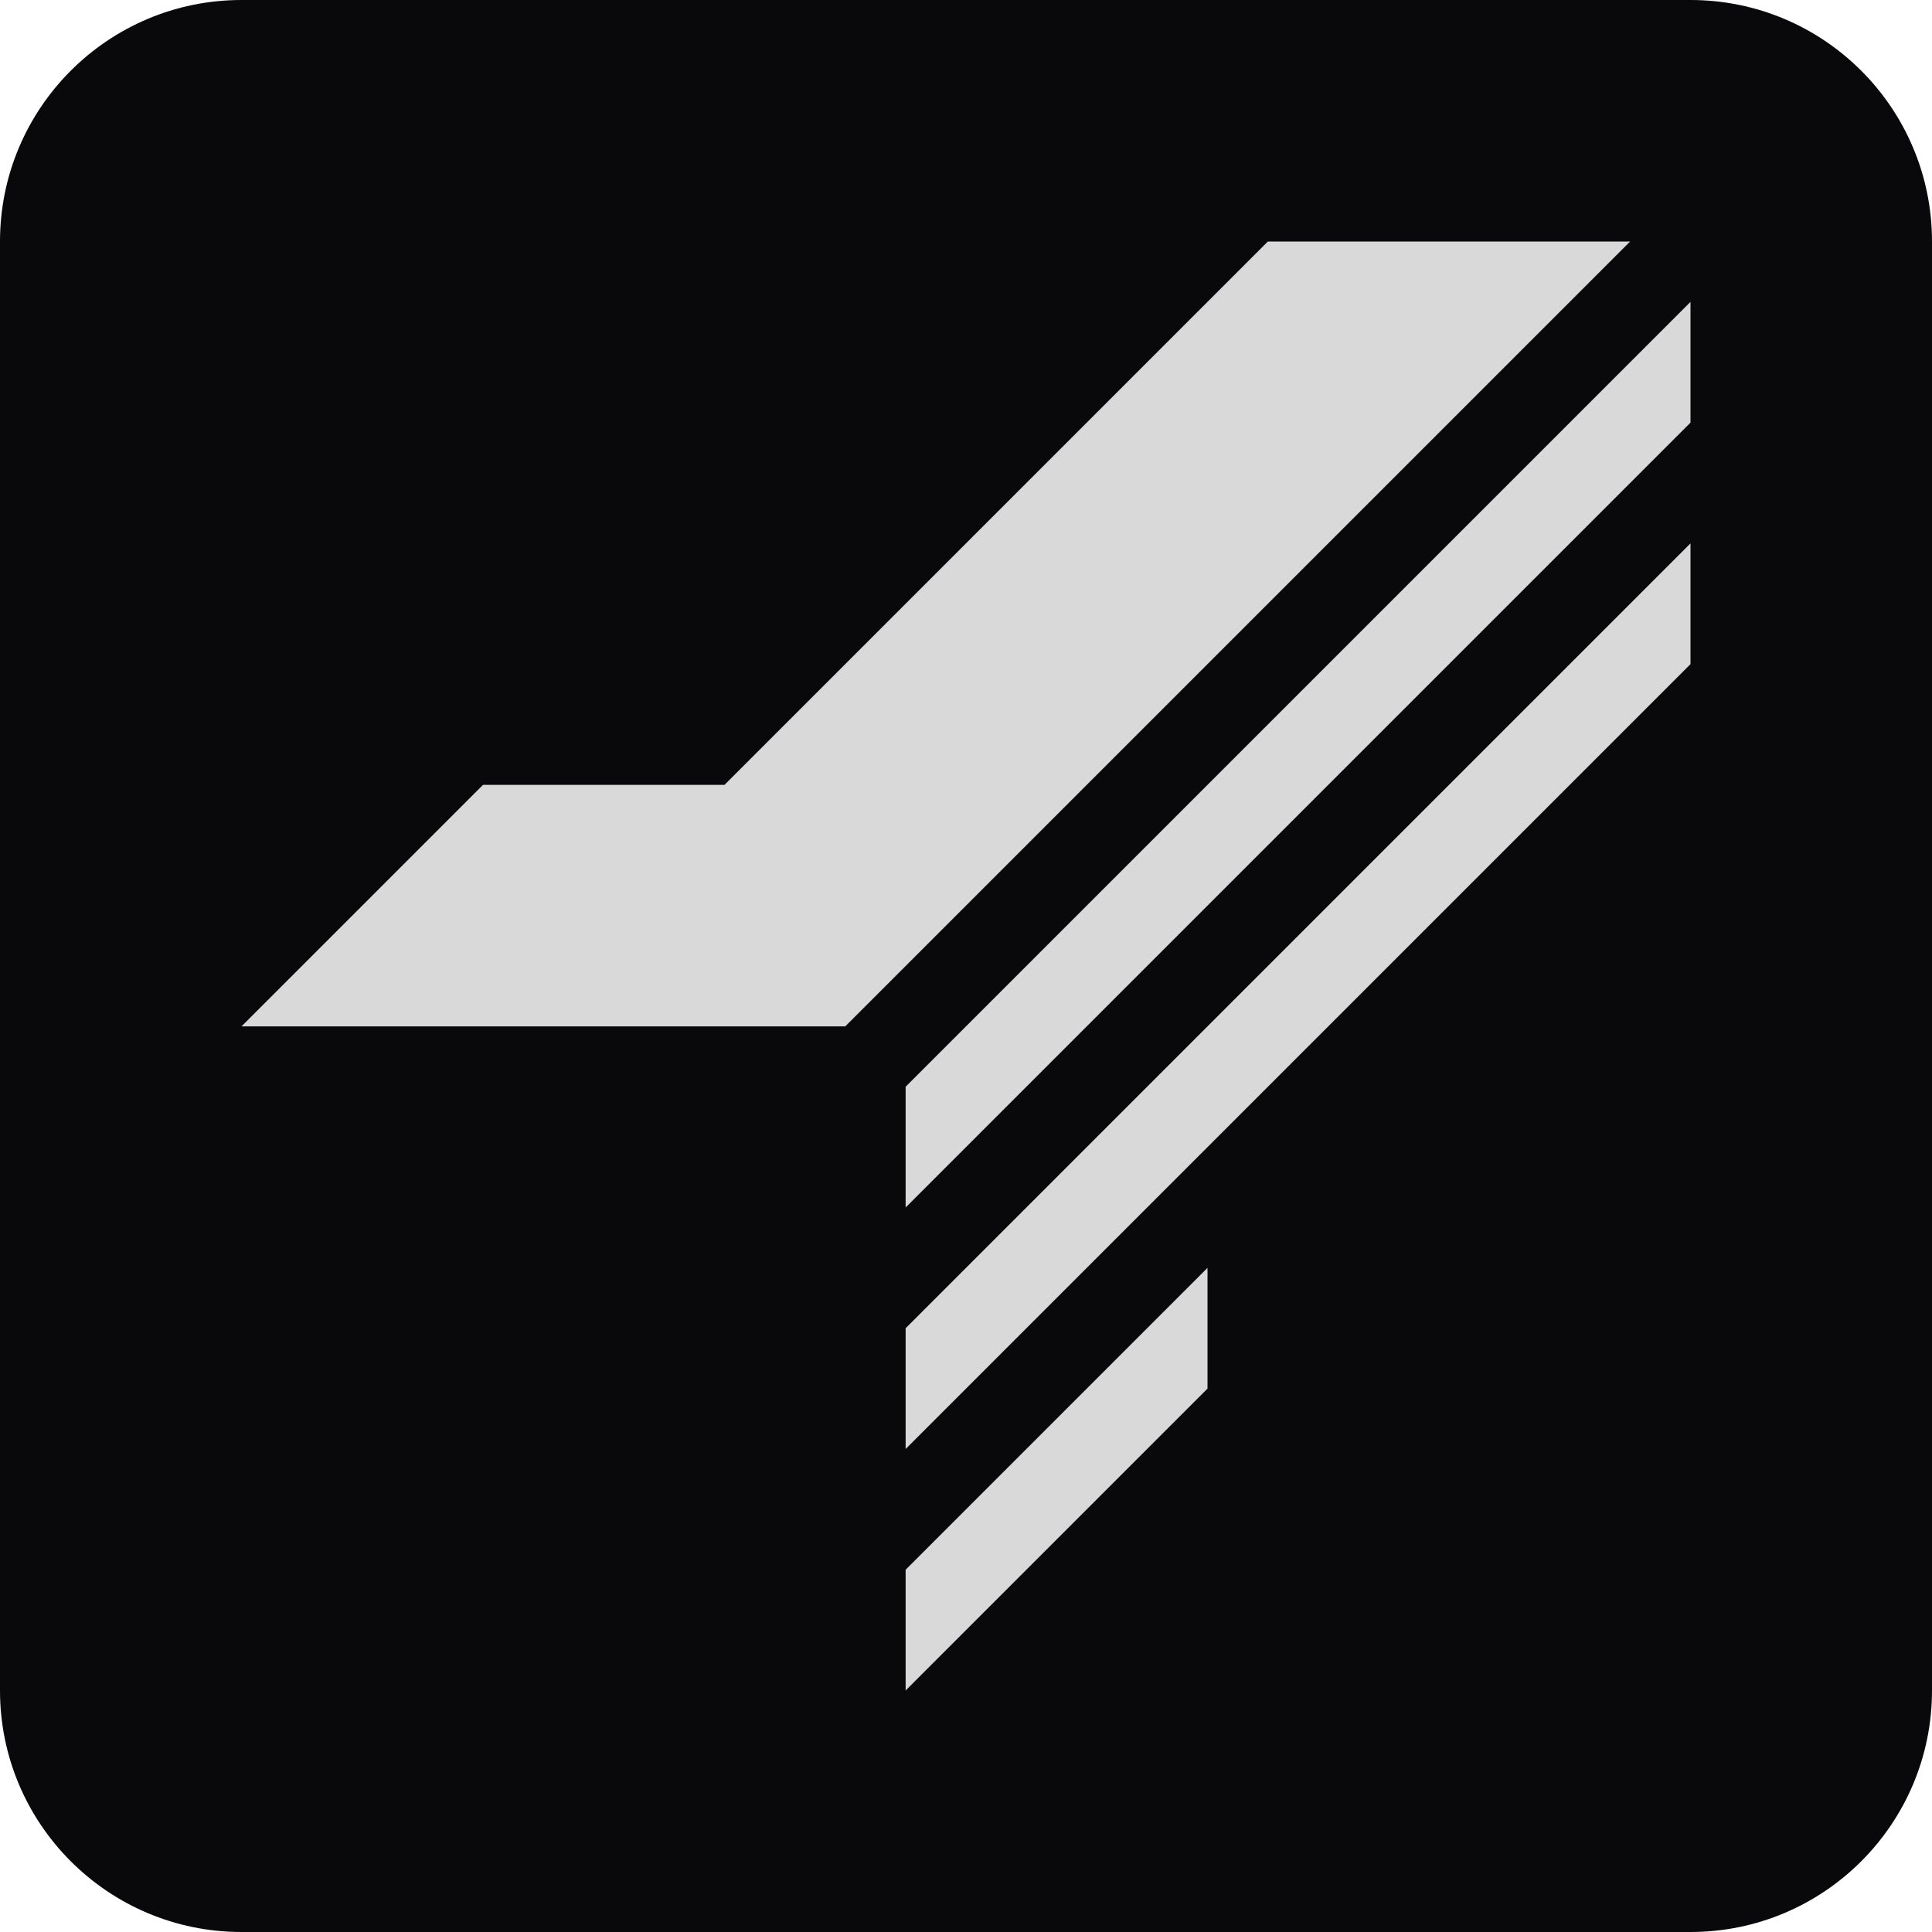
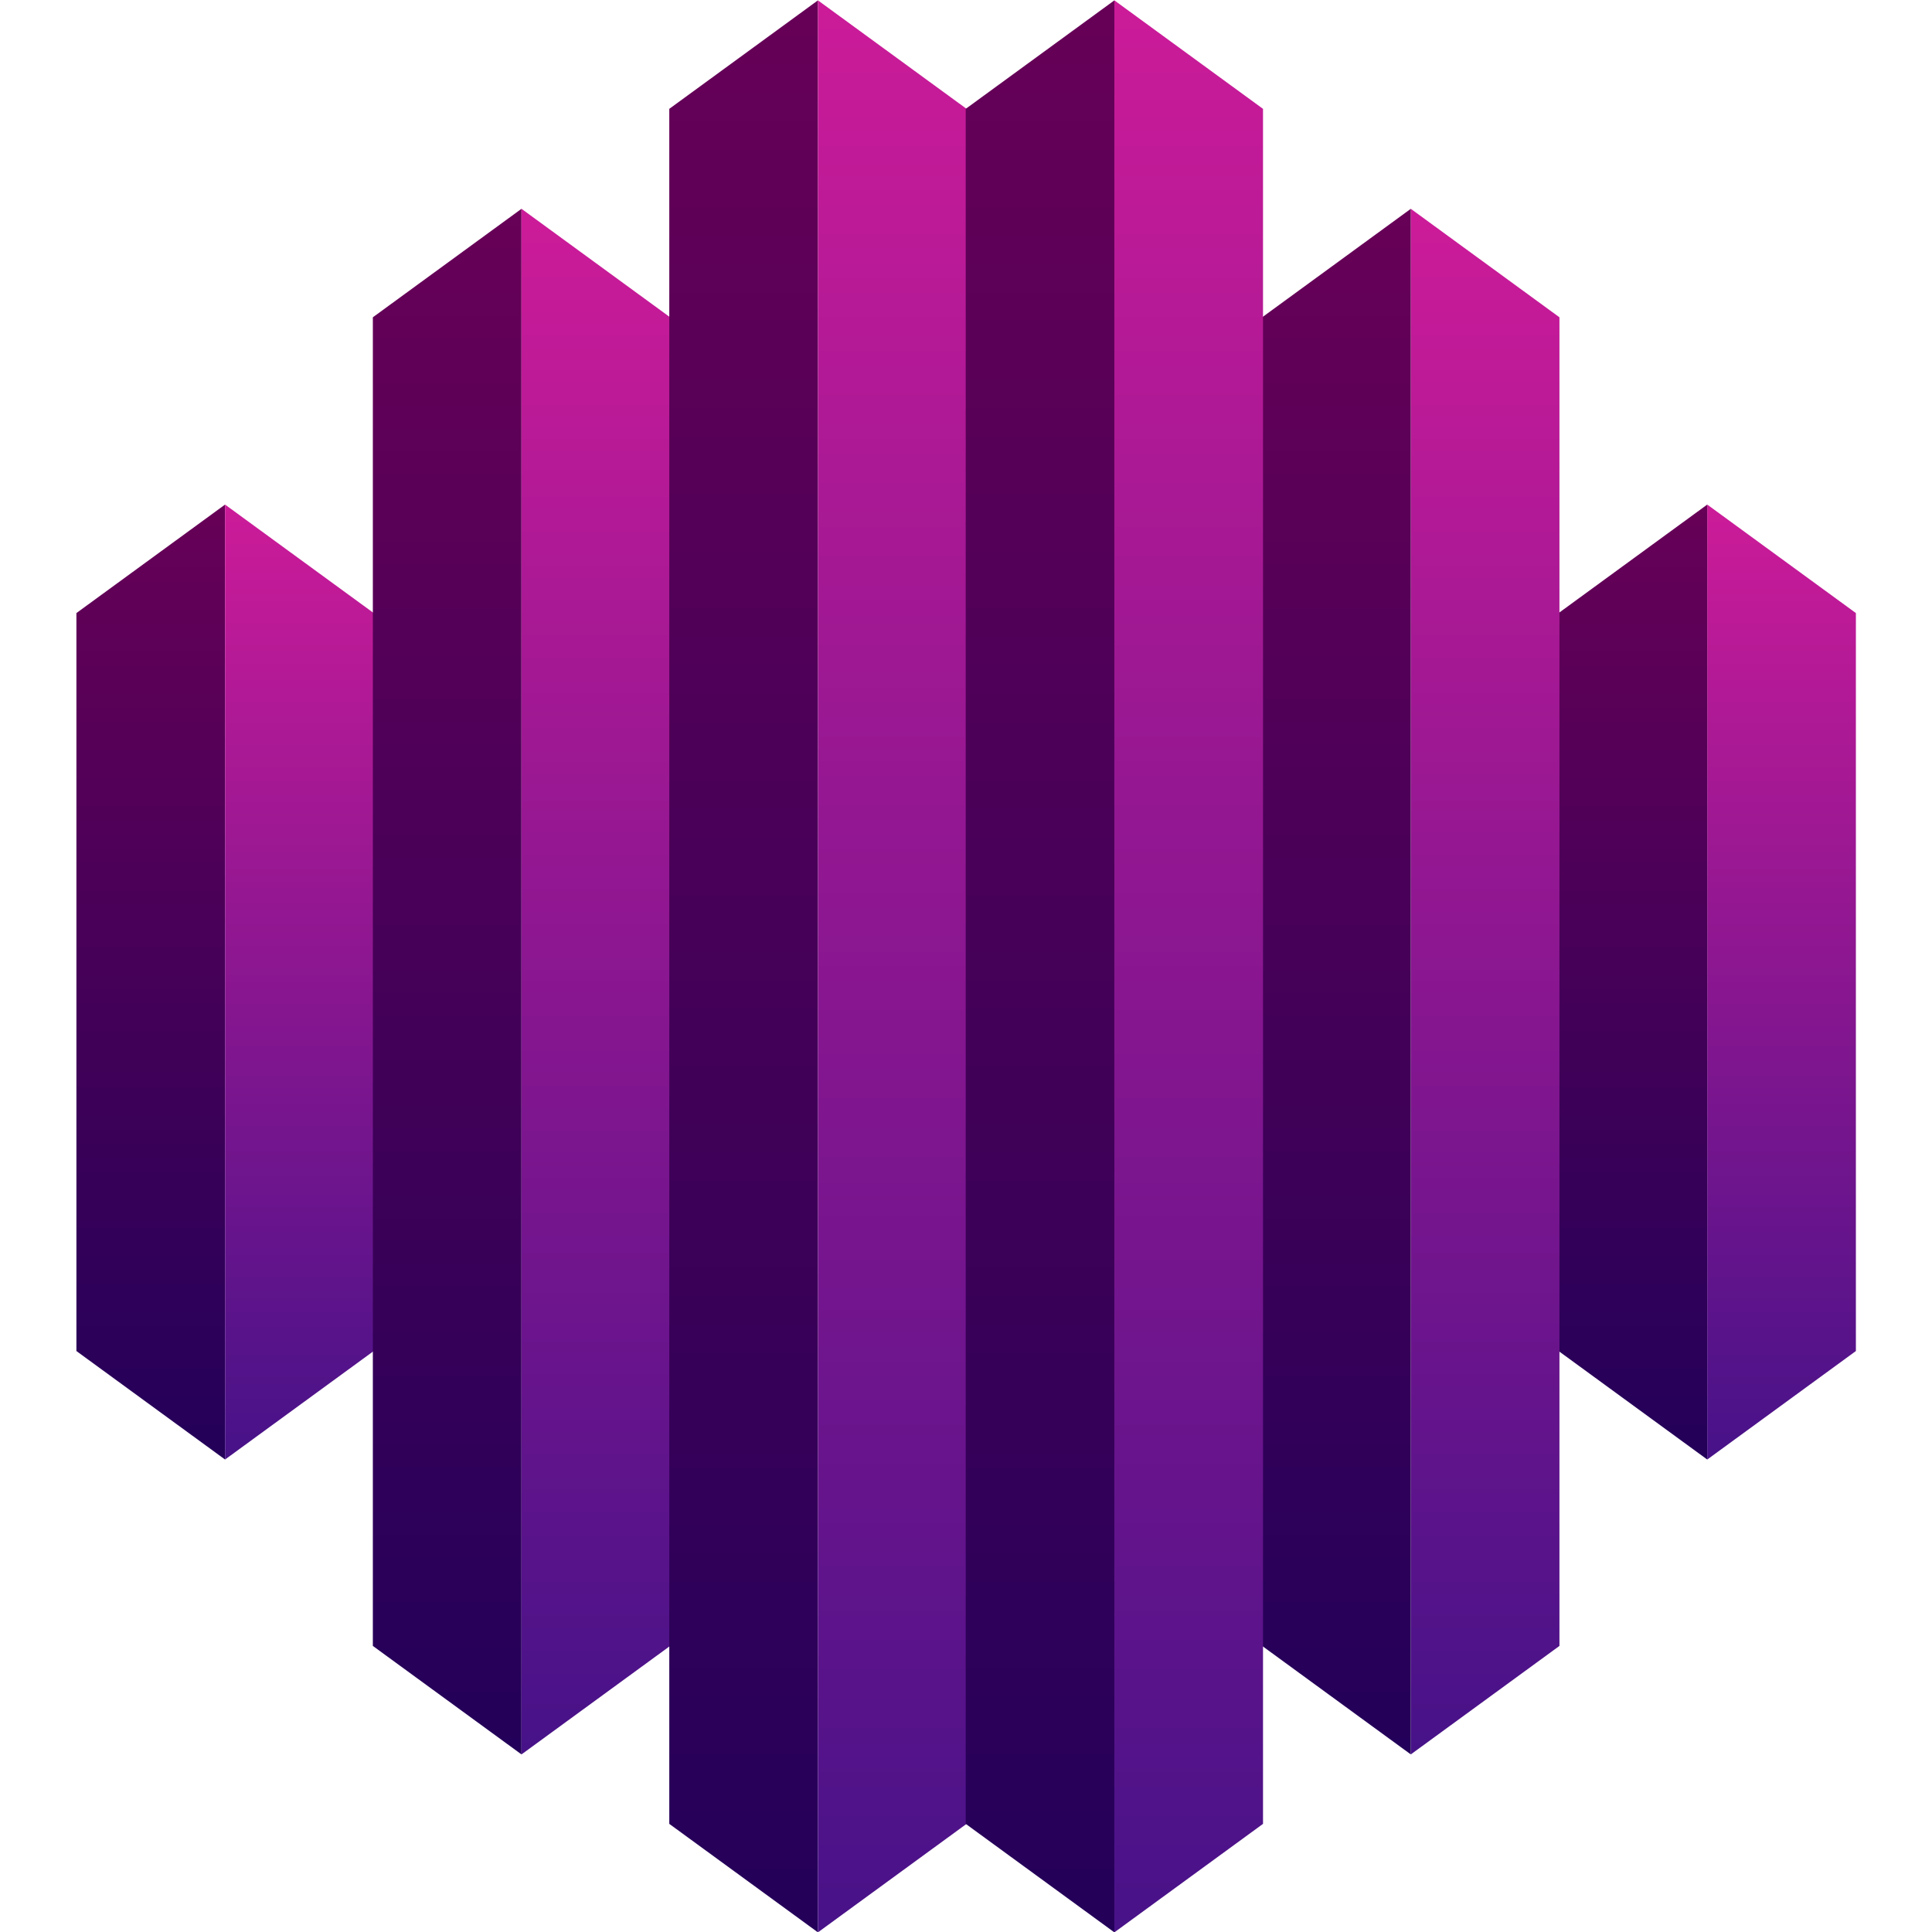
- <svg xmlns="http://www.w3.org/2000/svg" width="32" height="32" viewBox="0 0 32 32" fill="none">
-   <path d="M0 4C0 1.791 1.791 0 4 0H28C30.209 0 32 1.791 32 4V28C32 30.209 30.209 32 28 32H4C1.791 32 0 30.209 0 28V4Z" fill="#09090B" />
-   <path d="M14 17H4L8 13H12L21 4H27L14 17Z" fill="#D9D9D9" />
-   <path d="M15 20V18L28 5V7L15 20Z" fill="#D9D9D9" />
-   <path d="M15 24V22L28 9V11L15 24Z" fill="#D9D9D9" />
-   <path d="M15 28V26L20 21V23L15 28Z" fill="#D9D9D9" />
+ <svg xmlns="http://www.w3.org/2000/svg" width="1365.333mm" height="1365.333mm" viewBox="0 0 1365.333 1365.333" version="1.1" id="svg449">
+   <defs id="defs443">
+     <linearGradient x1="0" y1="0" x2="1" y2="0" gradientUnits="userSpaceOnUse" gradientTransform="matrix(0,-506.1403,-506.1403,0,954.8224,756.5621)" spreadMethod="pad" id="linearGradient348">
+       <stop style="stop-opacity:1;stop-color:#cc1b99" offset="0" id="stop344" />
+       <stop style="stop-opacity:1;stop-color:#471288" offset="1" id="stop346" />
+     </linearGradient>
+     <linearGradient x1="0" y1="0" x2="1" y2="0" gradientUnits="userSpaceOnUse" gradientTransform="matrix(0,-506.1403,-506.1403,0,876.0382,756.5621)" spreadMethod="pad" id="linearGradient368">
+       <stop style="stop-opacity:1;stop-color:#670057" offset="0" id="stop364" />
+       <stop style="stop-opacity:1;stop-color:#230059" offset="1" id="stop366" />
+     </linearGradient>
+     <linearGradient x1="0" y1="0" x2="1" y2="0" gradientUnits="userSpaceOnUse" gradientTransform="matrix(0,-819.2,-819.2,0,797.7045,913.3271)" spreadMethod="pad" id="linearGradient388">
+       <stop style="stop-opacity:1;stop-color:#cc1b99" offset="0" id="stop384" />
+       <stop style="stop-opacity:1;stop-color:#471288" offset="1" id="stop386" />
+     </linearGradient>
+     <linearGradient x1="0" y1="0" x2="1" y2="0" gradientUnits="userSpaceOnUse" gradientTransform="matrix(0,-819.2,-819.2,0,718.9203,913.3271)" spreadMethod="pad" id="linearGradient408">
+       <stop style="stop-opacity:1;stop-color:#670057" offset="0" id="stop404" />
+       <stop style="stop-opacity:1;stop-color:#230059" offset="1" id="stop406" />
+     </linearGradient>
+     <linearGradient x1="0" y1="0" x2="1" y2="0" gradientUnits="userSpaceOnUse" gradientTransform="matrix(0,-1024,-1024,0,640.5866,1023.811)" spreadMethod="pad" id="linearGradient488">
+       <stop style="stop-opacity:1;stop-color:#cc1b99" offset="0" id="stop484" />
+       <stop style="stop-opacity:1;stop-color:#471288" offset="1" id="stop486" />
+     </linearGradient>
+     <linearGradient x1="0" y1="0" x2="1" y2="0" gradientUnits="userSpaceOnUse" gradientTransform="matrix(0,-1024,-1024,0,561.8024,1023.811)" spreadMethod="pad" id="linearGradient468">
+       <stop style="stop-opacity:1;stop-color:#670057" offset="0" id="stop464" />
+       <stop style="stop-opacity:1;stop-color:#230059" offset="1" id="stop466" />
+     </linearGradient>
+     <linearGradient x1="0" y1="0" x2="1" y2="0" gradientUnits="userSpaceOnUse" gradientTransform="matrix(0,-1024,-1024,0,483.4687,1023.811)" spreadMethod="pad" id="linearGradient448">
+       <stop style="stop-opacity:1;stop-color:#cc1b99" offset="0" id="stop444" />
+       <stop style="stop-opacity:1;stop-color:#471288" offset="1" id="stop446" />
+     </linearGradient>
+     <linearGradient x1="0" y1="0" x2="1" y2="0" gradientUnits="userSpaceOnUse" gradientTransform="matrix(0,-1024,-1024,0,404.6845,1023.811)" spreadMethod="pad" id="linearGradient428">
+       <stop style="stop-opacity:1;stop-color:#670057" offset="0" id="stop424" />
+       <stop style="stop-opacity:1;stop-color:#230059" offset="1" id="stop426" />
+     </linearGradient>
+     <linearGradient x1="0" y1="0" x2="1" y2="0" gradientUnits="userSpaceOnUse" gradientTransform="matrix(0,-819.2,-819.2,0,326.3508,913.3271)" spreadMethod="pad" id="linearGradient328">
+       <stop style="stop-opacity:1;stop-color:#cc1b99" offset="0" id="stop324" />
+       <stop style="stop-opacity:1;stop-color:#471288" offset="1" id="stop326" />
+     </linearGradient>
+     <linearGradient x1="0" y1="0" x2="1" y2="0" gradientUnits="userSpaceOnUse" gradientTransform="matrix(0,-819.2,-819.2,0,247.5666,913.3271)" spreadMethod="pad" id="linearGradient308">
+       <stop style="stop-opacity:1;stop-color:#670057" offset="0" id="stop304" />
+       <stop style="stop-opacity:1;stop-color:#230059" offset="1" id="stop306" />
+     </linearGradient>
+     <linearGradient x1="0" y1="0" x2="1" y2="0" gradientUnits="userSpaceOnUse" gradientTransform="matrix(0,-506.1403,-506.1403,0,169.2329,756.5621)" spreadMethod="pad" id="linearGradient288">
+       <stop style="stop-opacity:1;stop-color:#cc1b99" offset="0" id="stop284" />
+       <stop style="stop-opacity:1;stop-color:#471288" offset="1" id="stop286" />
+     </linearGradient>
+     <linearGradient x1="0" y1="0" x2="1" y2="0" gradientUnits="userSpaceOnUse" gradientTransform="matrix(0,-506.1403,-506.1403,0,90.44871,756.5621)" spreadMethod="pad" id="linearGradient268">
+       <stop style="stop-opacity:1;stop-color:#670057" offset="0" id="stop264" />
+       <stop style="stop-opacity:1;stop-color:#230059" offset="1" id="stop266" />
+     </linearGradient>
+   </defs>
+   <g id="layer1" transform="translate(0,1068.333)">
+     <g transform="matrix(1.333333,0,0,-1.333333,-14.076,297)" id="g252">
+       <g id="g254">
+         <g id="g260">
+           <g id="g262">
+             <path d="M 51.057,699.062 V 307.923 l 78.784,-57.501 v 506.14 z" style="fill:url(#linearGradient268);stroke:none" id="path270" />
+           </g>
+         </g>
+       </g>
+     </g>
+     <g transform="matrix(1.333333,0,0,-1.333333,-14.076,297)" id="g272">
+       <g id="g274">
+         <g id="g280">
+           <g id="g282">
+             <path d="m 129.841,756.562 v -506.14 l 78.784,57.501 v 391.139 z" style="fill:url(#linearGradient288);stroke:none" id="path290" />
+           </g>
+         </g>
+       </g>
+     </g>
+     <g transform="matrix(1.333333,0,0,-1.333333,-14.076,297)" id="g292">
+       <g id="g294">
+         <g id="g300">
+           <g id="g302">
+             <path d="M 208.174,855.827 V 151.628 l 78.784,-57.501 v 819.2 z" style="fill:url(#linearGradient308);stroke:none" id="path310" />
+           </g>
+         </g>
+       </g>
+     </g>
+     <g transform="matrix(1.333333,0,0,-1.333333,-14.076,297)" id="g312">
+       <g id="g314">
+         <g id="g320">
+           <g id="g322">
+             <path d="m 286.958,913.327 v -819.2 l 78.785,57.501 v 704.199 z" style="fill:url(#linearGradient328);stroke:none" id="path330" />
+           </g>
+         </g>
+       </g>
+     </g>
+     <g transform="matrix(1.333333,0,0,-1.333333,-14.076,297)" id="g332">
+       <g id="g334">
+         <g id="g340">
+           <g id="g342">
+             <path d="M 994.215,699.062 V 307.923 l -78.784,-57.501 v 506.14 z" style="fill:url(#linearGradient348);stroke:none" id="path350" />
+           </g>
+         </g>
+       </g>
+     </g>
+     <g transform="matrix(1.333333,0,0,-1.333333,-14.076,297)" id="g352">
+       <g id="g354">
+         <g id="g360">
+           <g id="g362">
+             <path d="m 915.431,756.562 v -506.14 l -78.785,57.501 v 391.139 z" style="fill:url(#linearGradient368);stroke:none" id="path370" />
+           </g>
+         </g>
+       </g>
+     </g>
+     <g transform="matrix(1.333333,0,0,-1.333333,-14.076,297)" id="g372">
+       <g id="g374">
+         <g id="g380">
+           <g id="g382">
+             <path d="M 837.097,855.827 V 151.628 L 758.312,94.127 v 819.2 z" style="fill:url(#linearGradient388);stroke:none" id="path390" />
+           </g>
+         </g>
+       </g>
+     </g>
+     <g transform="matrix(1.333333,0,0,-1.333333,-14.076,297)" id="g392">
+       <g id="g394">
+         <g id="g400">
+           <g id="g402">
+             <path d="m 758.312,913.327 v -819.2 l -78.784,57.501 v 704.199 z" style="fill:url(#linearGradient408);stroke:none" id="path410" />
+           </g>
+         </g>
+       </g>
+     </g>
+     <g transform="matrix(1.333333,0,0,-1.333333,-14.076,297)" id="g412">
+       <g id="g414">
+         <g id="g420">
+           <g id="g422">
+             <path d="M 365.293,966.31 V 57.313 L 443.818,0 h 0.258 v 1023.811 z" style="fill:url(#linearGradient428);stroke:none" id="path430" />
+           </g>
+         </g>
+       </g>
+     </g>
+     <g transform="matrix(1.333333,0,0,-1.333333,-14.076,297)" id="g432">
+       <g id="g434">
+         <g id="g440">
+           <g id="g442">
+             <path d="m 444.076,0 h 0.258 L 522.86,57.313 V 966.31 l -78.784,57.501 z" style="fill:url(#linearGradient448);stroke:none" id="path450" />
+           </g>
+         </g>
+       </g>
+     </g>
+     <g transform="matrix(1.333333,0,0,-1.333333,-14.076,297)" id="g452">
+       <g id="g454">
+         <g id="g460">
+           <g id="g462">
+             <path d="M 522.41,966.31 V 57.313 L 600.937,0 h 0.258 v 1023.811 z" style="fill:url(#linearGradient468);stroke:none" id="path470" />
+           </g>
+         </g>
+       </g>
+     </g>
+     <g transform="matrix(1.333333,0,0,-1.333333,-14.076,297)" id="g472">
+       <g id="g474">
+         <g id="g480">
+           <g id="g482">
+             <path d="m 601.195,0 h 0.257 l 78.527,57.313 V 966.31 l -78.784,57.501 z" style="fill:url(#linearGradient488);stroke:none" id="path490" />
+           </g>
+         </g>
+       </g>
+     </g>
+   </g>
</svg>
